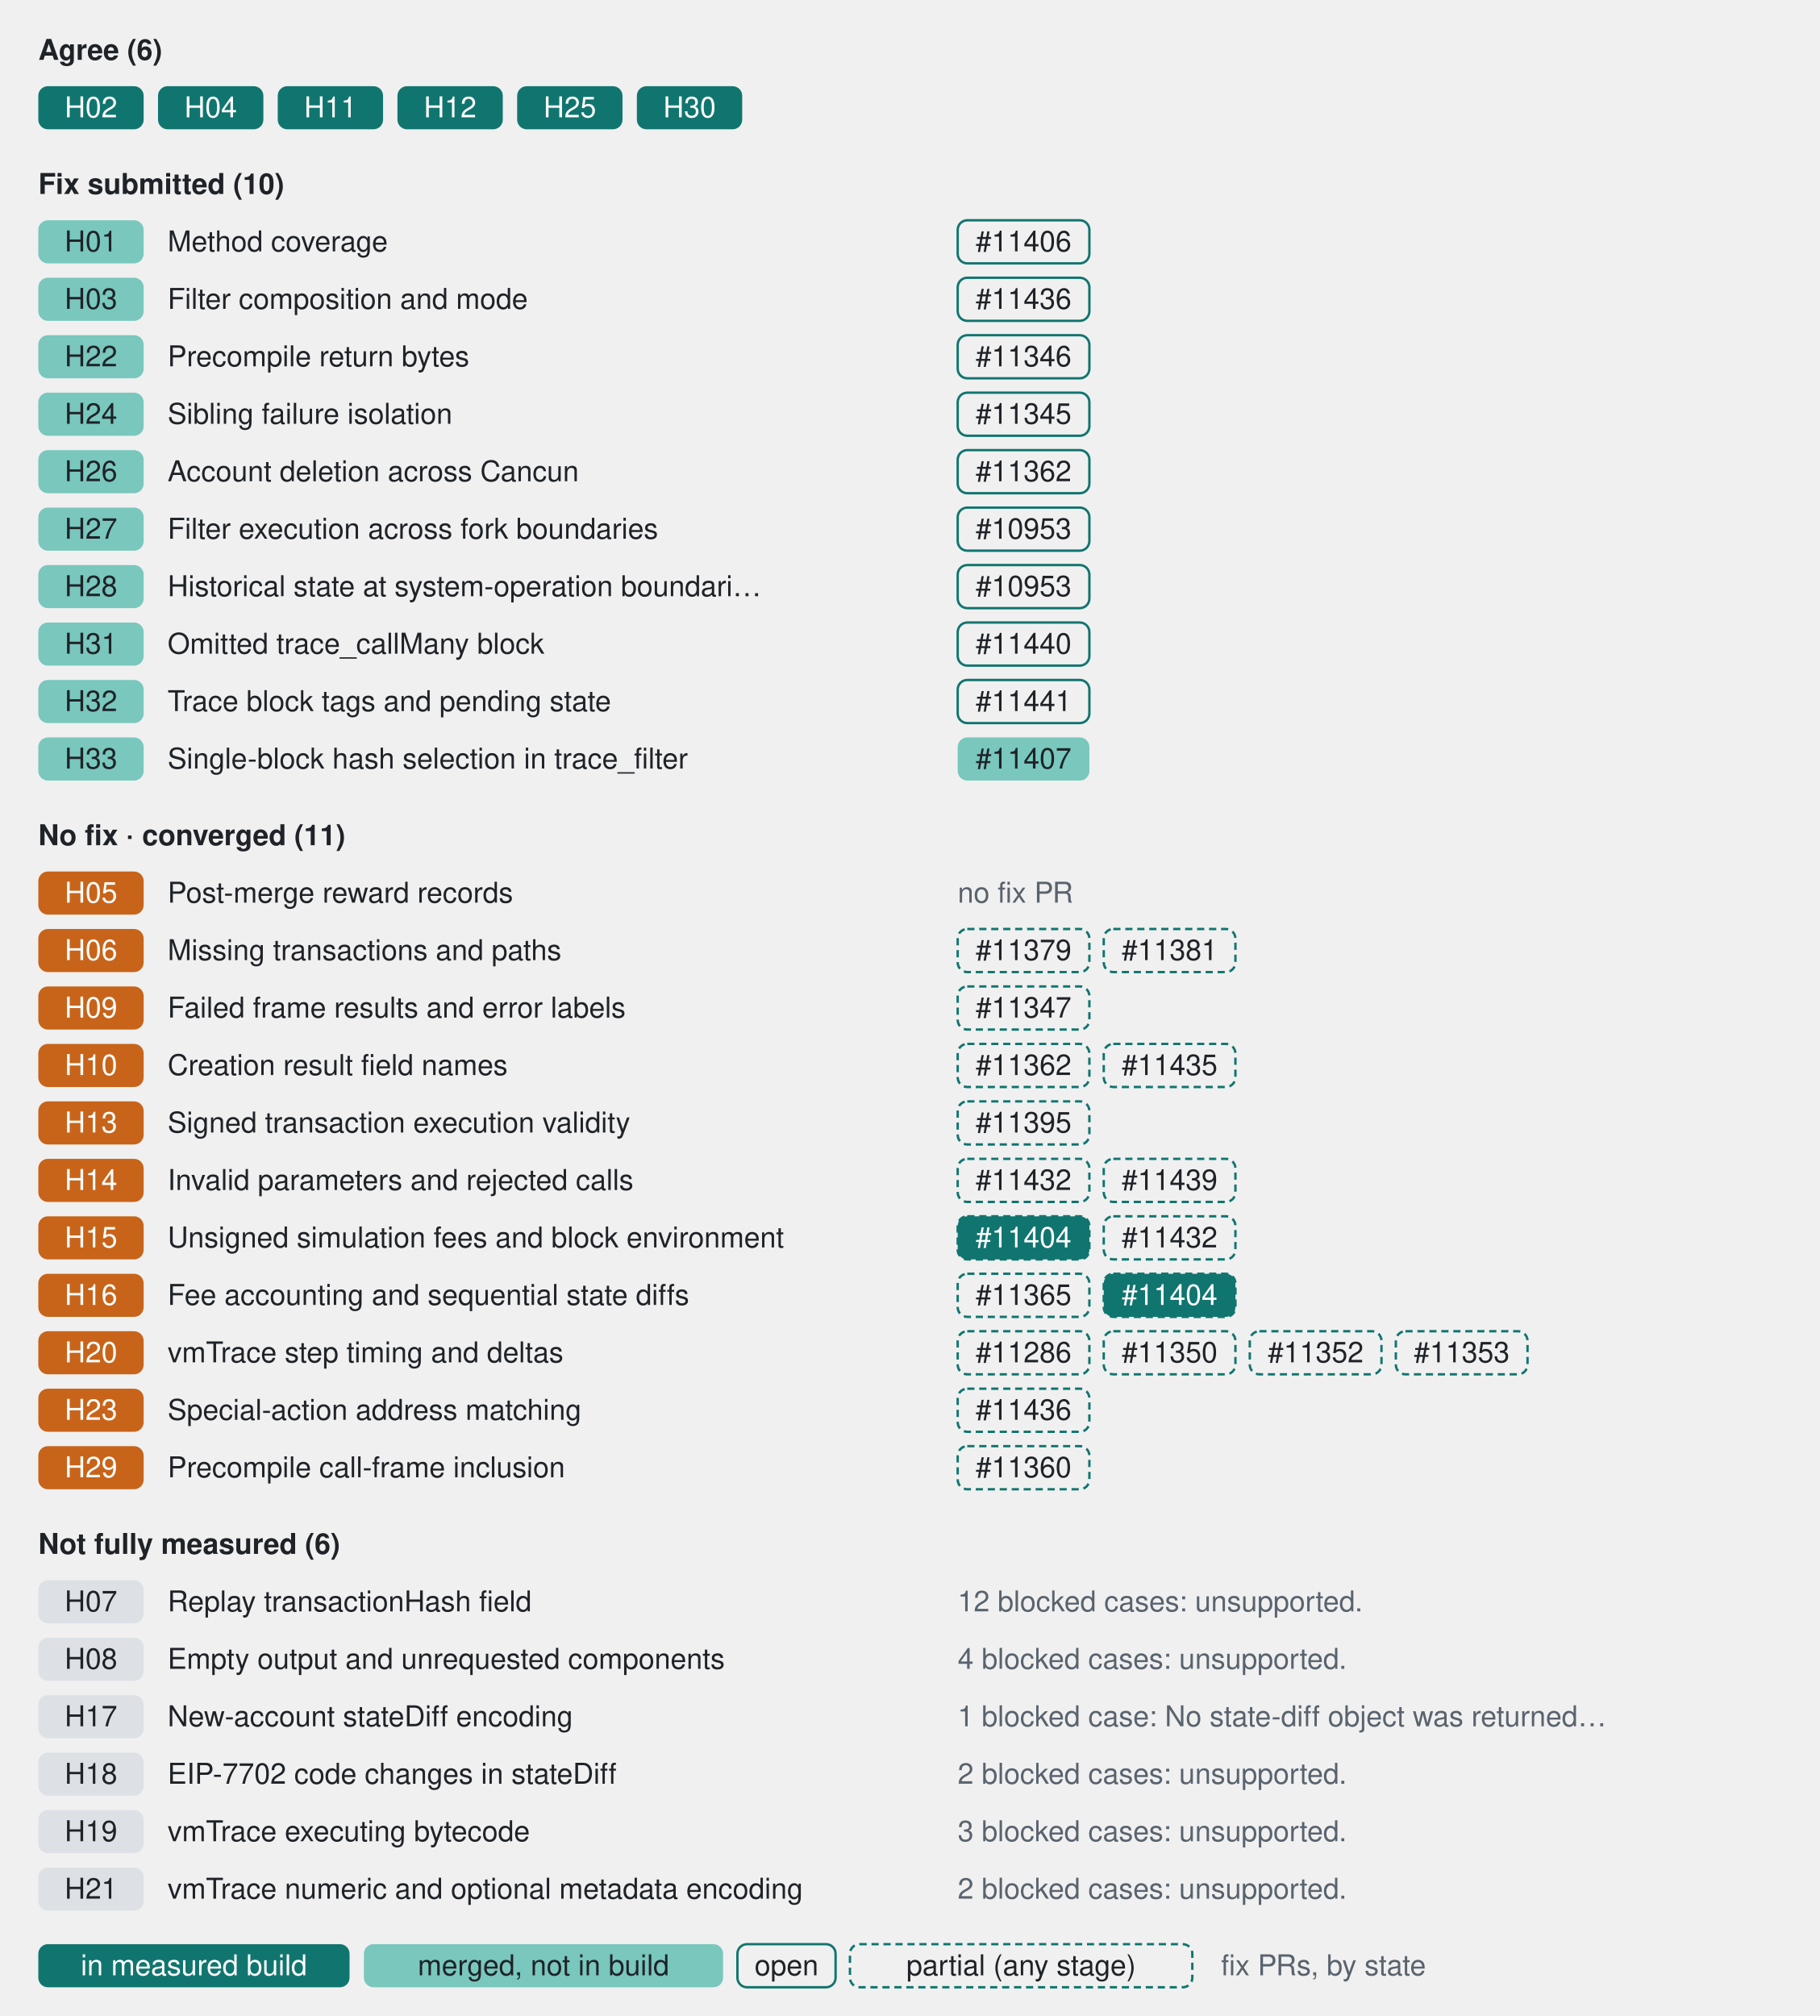
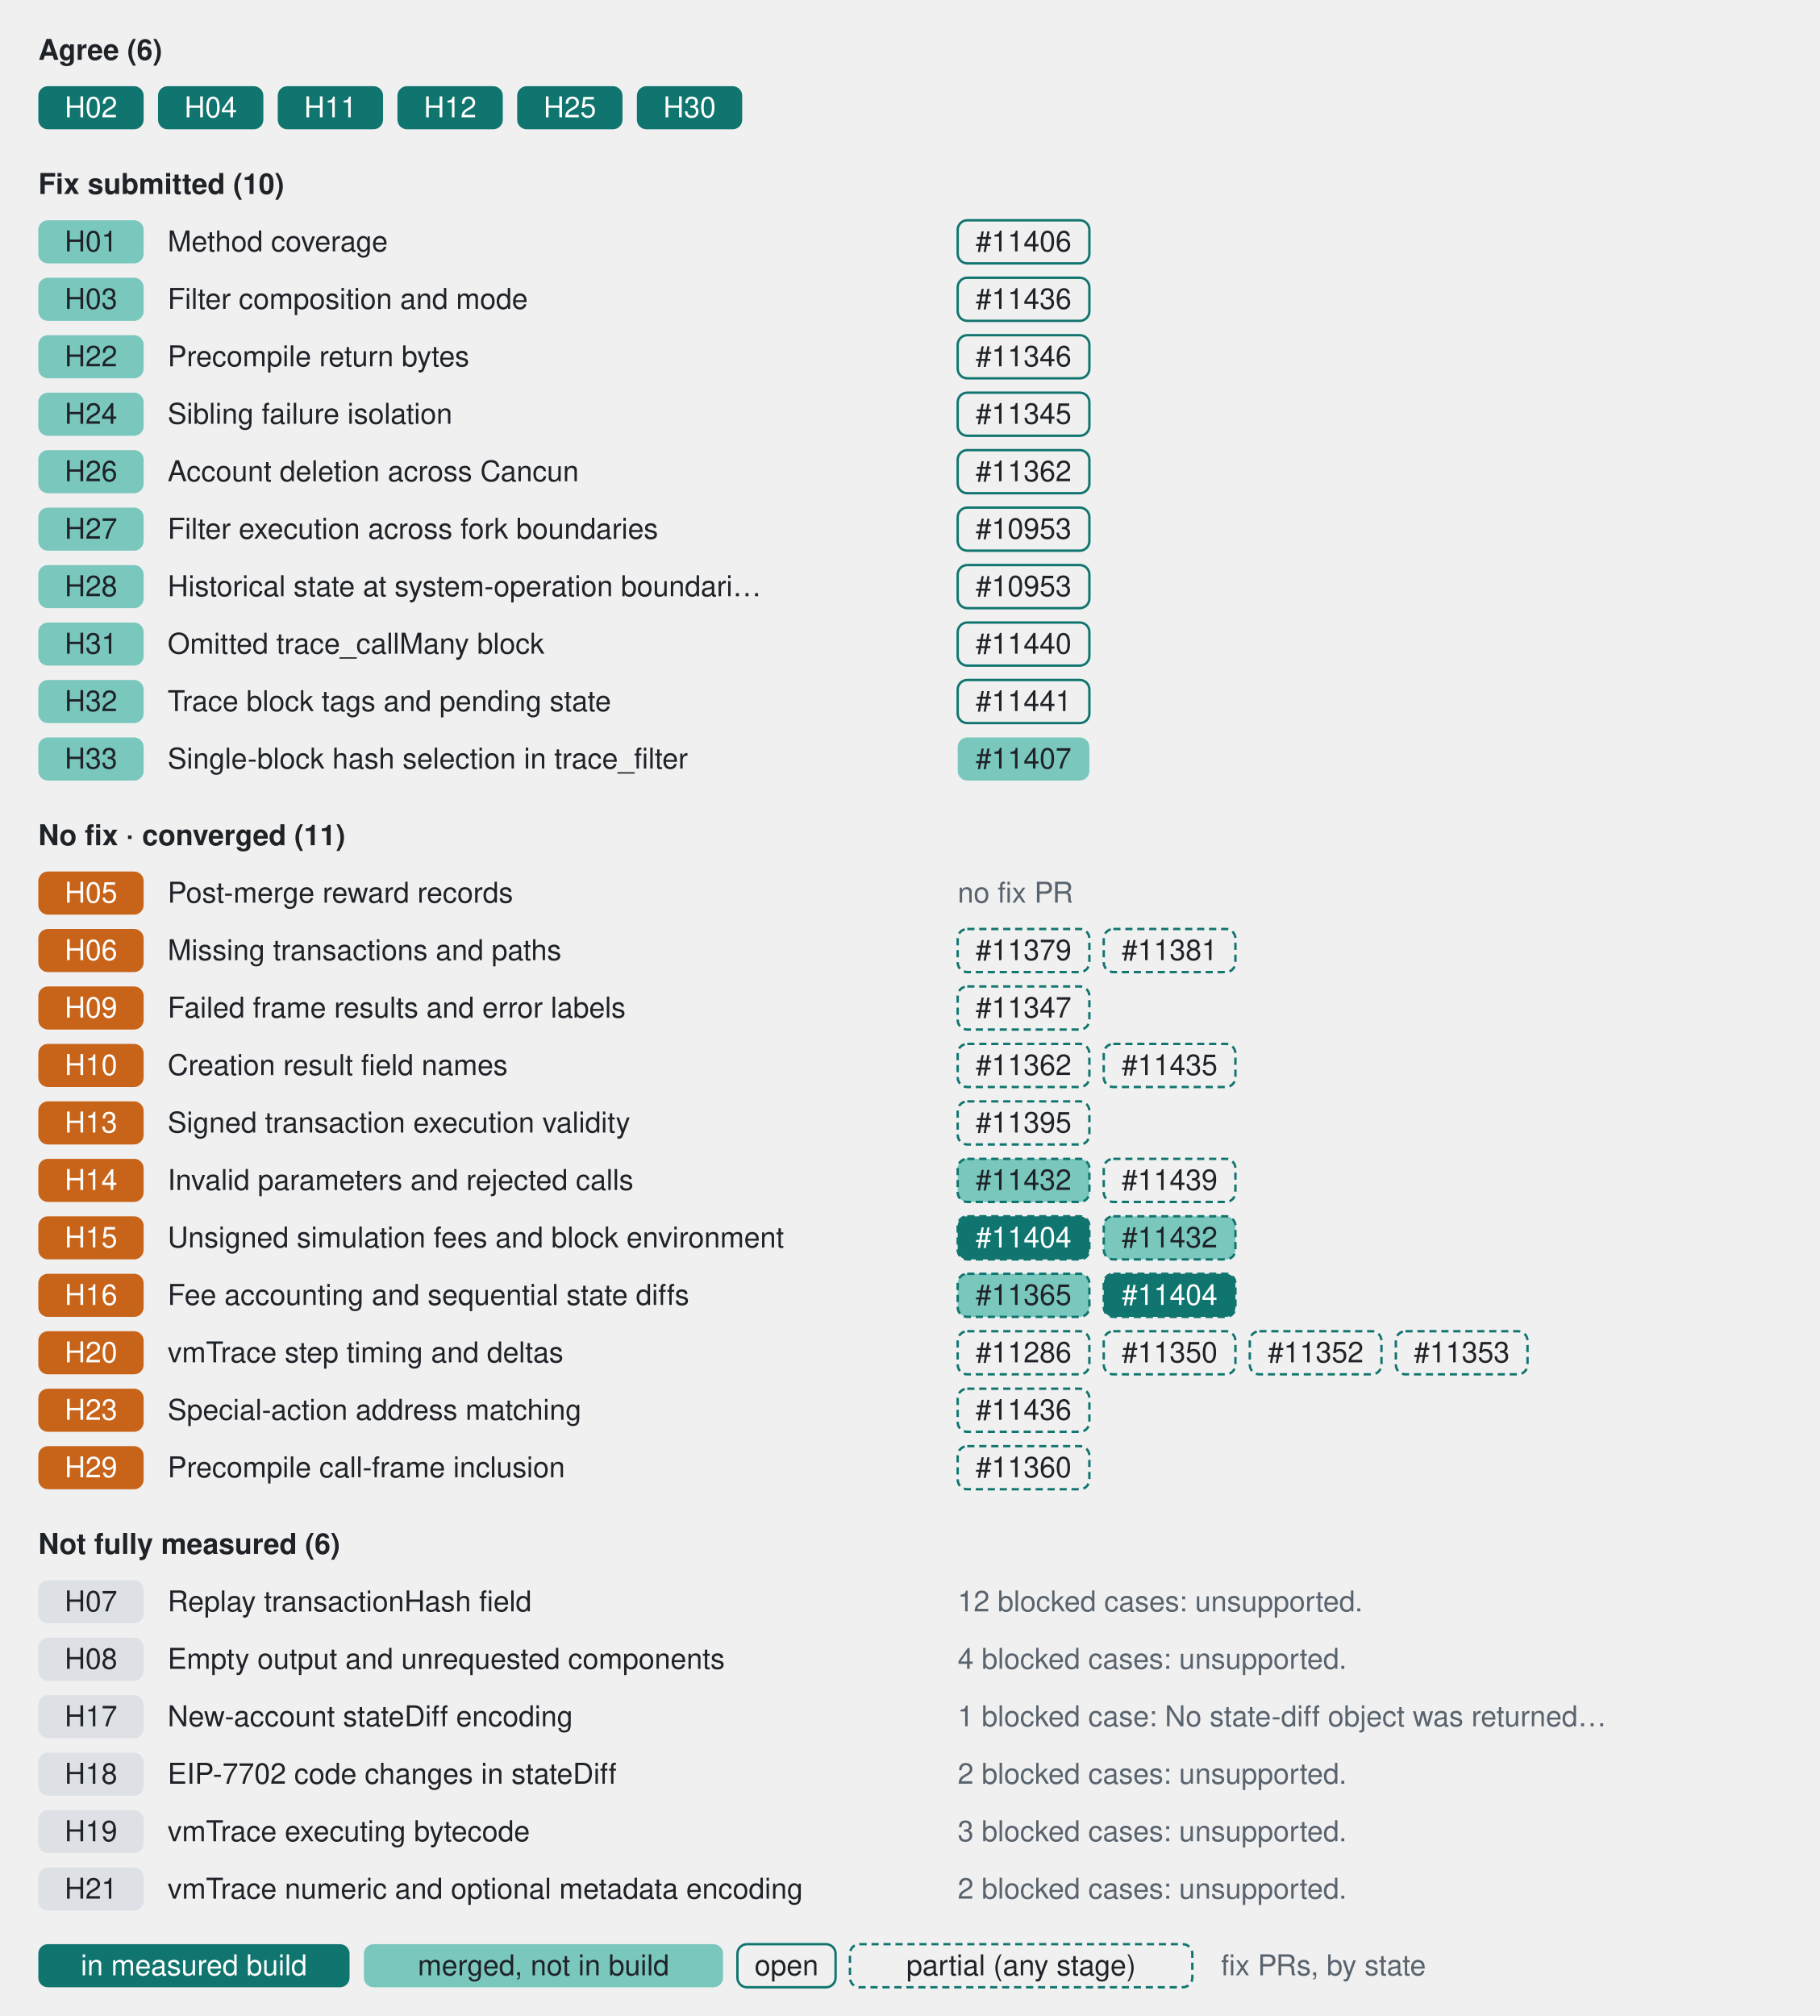
<svg xmlns="http://www.w3.org/2000/svg" width="760" height="842" viewBox="0 0 760 842" role="img" aria-labelledby="title">
  <style>text{font-family:-apple-system,BlinkMacSystemFont,"Segoe UI",Helvetica,Arial,sans-serif;font-size:12px}.head{font-weight:600}.partial{stroke-dasharray:3 2}.label{fill:#1f2328}.muted{fill:#59636e}.pr{fill:none;stroke:#11756f}.edge{stroke:#11756f}.b-agree{fill:#11756f}.n-agree{fill:#ffffff}.b-fix{fill:#79c7bd}.n-fix{fill:#1f2328}.b-converged{fill:#c8641a}.n-converged{fill:#ffffff}.b-review{fill:#f2b36b}.n-review{fill:#1f2328}.b-policy{fill:#8172c4}.n-policy{fill:#ffffff}.b-unmeasured{fill:#dde1e6}.n-unmeasured{fill:#1f2328}@media (prefers-color-scheme:dark){.label{fill:#e6edf3}.muted{fill:#9198a1}.pr{fill:none;stroke:#3aa59a}.edge{stroke:#3aa59a}.b-agree{fill:#3aa59a}.n-agree{fill:#0d1117}.b-fix{fill:#1a6b62}.n-fix{fill:#ffffff}.b-converged{fill:#e5843a}.n-converged{fill:#0d1117}.b-review{fill:#8f5420}.n-review{fill:#ffffff}.b-policy{fill:#9b8fe0}.n-policy{fill:#0d1117}.b-unmeasured{fill:#2d333b}.n-unmeasured{fill:#e6edf3}}</style>
  <text class="label head" x="16" y="25">Agree (6)</text>
  <rect class="b-agree" x="16" y="36" width="44" height="18" rx="4" />
  <text class="n-agree" x="38" y="49" text-anchor="middle">H02</text>
  <rect class="b-agree" x="66" y="36" width="44" height="18" rx="4" />
  <text class="n-agree" x="88" y="49" text-anchor="middle">H04</text>
  <rect class="b-agree" x="116" y="36" width="44" height="18" rx="4" />
  <text class="n-agree" x="138" y="49" text-anchor="middle">H11</text>
  <rect class="b-agree" x="166" y="36" width="44" height="18" rx="4" />
  <text class="n-agree" x="188" y="49" text-anchor="middle">H12</text>
  <rect class="b-agree" x="216" y="36" width="44" height="18" rx="4" />
  <text class="n-agree" x="238" y="49" text-anchor="middle">H25</text>
  <rect class="b-agree" x="266" y="36" width="44" height="18" rx="4" />
  <text class="n-agree" x="288" y="49" text-anchor="middle">H30</text>
  <text class="label head" x="16" y="81">Fix submitted (10)</text>
  <rect class="b-fix" x="16" y="92" width="44" height="18" rx="4" />
  <text class="n-fix" x="38" y="105" text-anchor="middle">H01</text>
  <text class="label" x="70" y="105">Method coverage</text>
  <rect class="pr" x="400" y="92" width="55" height="18" rx="4" />
  <text class="label" x="427.5" y="105" text-anchor="middle">#11406</text>
  <rect class="b-fix" x="16" y="116" width="44" height="18" rx="4" />
  <text class="n-fix" x="38" y="129" text-anchor="middle">H03</text>
  <text class="label" x="70" y="129">Filter composition and mode</text>
  <rect class="pr" x="400" y="116" width="55" height="18" rx="4" />
  <text class="label" x="427.5" y="129" text-anchor="middle">#11436</text>
  <rect class="b-fix" x="16" y="140" width="44" height="18" rx="4" />
  <text class="n-fix" x="38" y="153" text-anchor="middle">H22</text>
  <text class="label" x="70" y="153">Precompile return bytes</text>
  <rect class="pr" x="400" y="140" width="55" height="18" rx="4" />
  <text class="label" x="427.5" y="153" text-anchor="middle">#11346</text>
  <rect class="b-fix" x="16" y="164" width="44" height="18" rx="4" />
  <text class="n-fix" x="38" y="177" text-anchor="middle">H24</text>
  <text class="label" x="70" y="177">Sibling failure isolation</text>
  <rect class="pr" x="400" y="164" width="55" height="18" rx="4" />
  <text class="label" x="427.5" y="177" text-anchor="middle">#11345</text>
  <rect class="b-fix" x="16" y="188" width="44" height="18" rx="4" />
  <text class="n-fix" x="38" y="201" text-anchor="middle">H26</text>
  <text class="label" x="70" y="201">Account deletion across Cancun</text>
  <rect class="pr" x="400" y="188" width="55" height="18" rx="4" />
  <text class="label" x="427.5" y="201" text-anchor="middle">#11362</text>
  <rect class="b-fix" x="16" y="212" width="44" height="18" rx="4" />
  <text class="n-fix" x="38" y="225" text-anchor="middle">H27</text>
  <text class="label" x="70" y="225">Filter execution across fork boundaries</text>
  <rect class="pr" x="400" y="212" width="55" height="18" rx="4" />
  <text class="label" x="427.5" y="225" text-anchor="middle">#10953</text>
  <rect class="b-fix" x="16" y="236" width="44" height="18" rx="4" />
  <text class="n-fix" x="38" y="249" text-anchor="middle">H28</text>
  <text class="label" x="70" y="249">Historical state at system-operation boundari…</text>
  <rect class="pr" x="400" y="236" width="55" height="18" rx="4" />
  <text class="label" x="427.5" y="249" text-anchor="middle">#10953</text>
  <rect class="b-fix" x="16" y="260" width="44" height="18" rx="4" />
  <text class="n-fix" x="38" y="273" text-anchor="middle">H31</text>
  <text class="label" x="70" y="273">Omitted trace_callMany block</text>
  <rect class="pr" x="400" y="260" width="55" height="18" rx="4" />
  <text class="label" x="427.5" y="273" text-anchor="middle">#11440</text>
  <rect class="b-fix" x="16" y="284" width="44" height="18" rx="4" />
  <text class="n-fix" x="38" y="297" text-anchor="middle">H32</text>
  <text class="label" x="70" y="297">Trace block tags and pending state</text>
  <rect class="pr" x="400" y="284" width="55" height="18" rx="4" />
  <text class="label" x="427.5" y="297" text-anchor="middle">#11441</text>
  <rect class="b-fix" x="16" y="308" width="44" height="18" rx="4" />
  <text class="n-fix" x="38" y="321" text-anchor="middle">H33</text>
  <text class="label" x="70" y="321">Single-block hash selection in trace_filter</text>
  <rect class="b-fix" x="400" y="308" width="55" height="18" rx="4" />
  <text class="n-fix" x="427.5" y="321" text-anchor="middle">#11407</text>
  <text class="label head" x="16" y="353">No fix · converged (11)</text>
  <rect class="b-converged" x="16" y="364" width="44" height="18" rx="4" />
  <text class="n-converged" x="38" y="377" text-anchor="middle">H05</text>
  <text class="label" x="70" y="377">Post-merge reward records</text>
  <text class="muted" x="400" y="377">no fix PR</text>
  <rect class="b-converged" x="16" y="388" width="44" height="18" rx="4" />
  <text class="n-converged" x="38" y="401" text-anchor="middle">H06</text>
  <text class="label" x="70" y="401">Missing transactions and paths</text>
  <rect class="pr edge partial" x="400" y="388" width="55" height="18" rx="4" />
  <text class="label" x="427.5" y="401" text-anchor="middle">#11379</text>
  <rect class="pr edge partial" x="461" y="388" width="55" height="18" rx="4" />
  <text class="label" x="488.5" y="401" text-anchor="middle">#11381</text>
  <rect class="b-converged" x="16" y="412" width="44" height="18" rx="4" />
  <text class="n-converged" x="38" y="425" text-anchor="middle">H09</text>
  <text class="label" x="70" y="425">Failed frame results and error labels</text>
  <rect class="pr edge partial" x="400" y="412" width="55" height="18" rx="4" />
  <text class="label" x="427.5" y="425" text-anchor="middle">#11347</text>
  <rect class="b-converged" x="16" y="436" width="44" height="18" rx="4" />
  <text class="n-converged" x="38" y="449" text-anchor="middle">H10</text>
  <text class="label" x="70" y="449">Creation result field names</text>
  <rect class="pr edge partial" x="400" y="436" width="55" height="18" rx="4" />
  <text class="label" x="427.5" y="449" text-anchor="middle">#11362</text>
  <rect class="pr edge partial" x="461" y="436" width="55" height="18" rx="4" />
  <text class="label" x="488.5" y="449" text-anchor="middle">#11435</text>
  <rect class="b-converged" x="16" y="460" width="44" height="18" rx="4" />
  <text class="n-converged" x="38" y="473" text-anchor="middle">H13</text>
  <text class="label" x="70" y="473">Signed transaction execution validity</text>
  <rect class="pr edge partial" x="400" y="460" width="55" height="18" rx="4" />
  <text class="label" x="427.5" y="473" text-anchor="middle">#11395</text>
  <rect class="b-converged" x="16" y="484" width="44" height="18" rx="4" />
  <text class="n-converged" x="38" y="497" text-anchor="middle">H14</text>
  <text class="label" x="70" y="497">Invalid parameters and rejected calls</text>
-   <rect class="pr edge partial" x="400" y="484" width="55" height="18" rx="4" />
-   <text class="label" x="427.5" y="497" text-anchor="middle">#11432</text>
+   <rect class="b-fix edge partial" x="400" y="484" width="55" height="18" rx="4" />
+   <text class="n-fix" x="427.5" y="497" text-anchor="middle">#11432</text>
  <rect class="pr edge partial" x="461" y="484" width="55" height="18" rx="4" />
  <text class="label" x="488.5" y="497" text-anchor="middle">#11439</text>
  <rect class="b-converged" x="16" y="508" width="44" height="18" rx="4" />
  <text class="n-converged" x="38" y="521" text-anchor="middle">H15</text>
  <text class="label" x="70" y="521">Unsigned simulation fees and block environment</text>
  <rect class="b-agree edge partial" x="400" y="508" width="55" height="18" rx="4" />
  <text class="n-agree" x="427.5" y="521" text-anchor="middle">#11404</text>
-   <rect class="pr edge partial" x="461" y="508" width="55" height="18" rx="4" />
-   <text class="label" x="488.5" y="521" text-anchor="middle">#11432</text>
+   <rect class="b-fix edge partial" x="461" y="508" width="55" height="18" rx="4" />
+   <text class="n-fix" x="488.5" y="521" text-anchor="middle">#11432</text>
  <rect class="b-converged" x="16" y="532" width="44" height="18" rx="4" />
  <text class="n-converged" x="38" y="545" text-anchor="middle">H16</text>
  <text class="label" x="70" y="545">Fee accounting and sequential state diffs</text>
-   <rect class="pr edge partial" x="400" y="532" width="55" height="18" rx="4" />
-   <text class="label" x="427.5" y="545" text-anchor="middle">#11365</text>
+   <rect class="b-fix edge partial" x="400" y="532" width="55" height="18" rx="4" />
+   <text class="n-fix" x="427.5" y="545" text-anchor="middle">#11365</text>
  <rect class="b-agree edge partial" x="461" y="532" width="55" height="18" rx="4" />
  <text class="n-agree" x="488.5" y="545" text-anchor="middle">#11404</text>
  <rect class="b-converged" x="16" y="556" width="44" height="18" rx="4" />
  <text class="n-converged" x="38" y="569" text-anchor="middle">H20</text>
  <text class="label" x="70" y="569">vmTrace step timing and deltas</text>
  <rect class="pr edge partial" x="400" y="556" width="55" height="18" rx="4" />
  <text class="label" x="427.5" y="569" text-anchor="middle">#11286</text>
  <rect class="pr edge partial" x="461" y="556" width="55" height="18" rx="4" />
  <text class="label" x="488.5" y="569" text-anchor="middle">#11350</text>
  <rect class="pr edge partial" x="522" y="556" width="55" height="18" rx="4" />
  <text class="label" x="549.5" y="569" text-anchor="middle">#11352</text>
  <rect class="pr edge partial" x="583" y="556" width="55" height="18" rx="4" />
  <text class="label" x="610.5" y="569" text-anchor="middle">#11353</text>
  <rect class="b-converged" x="16" y="580" width="44" height="18" rx="4" />
  <text class="n-converged" x="38" y="593" text-anchor="middle">H23</text>
  <text class="label" x="70" y="593">Special-action address matching</text>
  <rect class="pr edge partial" x="400" y="580" width="55" height="18" rx="4" />
  <text class="label" x="427.5" y="593" text-anchor="middle">#11436</text>
  <rect class="b-converged" x="16" y="604" width="44" height="18" rx="4" />
  <text class="n-converged" x="38" y="617" text-anchor="middle">H29</text>
  <text class="label" x="70" y="617">Precompile call-frame inclusion</text>
  <rect class="pr edge partial" x="400" y="604" width="55" height="18" rx="4" />
  <text class="label" x="427.5" y="617" text-anchor="middle">#11360</text>
  <text class="label head" x="16" y="649">Not fully measured (6)</text>
  <rect class="b-unmeasured" x="16" y="660" width="44" height="18" rx="4" />
  <text class="n-unmeasured" x="38" y="673" text-anchor="middle">H07</text>
  <text class="label" x="70" y="673">Replay transactionHash field</text>
  <text class="muted" x="400" y="673">12 blocked cases: unsupported.</text>
  <rect class="b-unmeasured" x="16" y="684" width="44" height="18" rx="4" />
  <text class="n-unmeasured" x="38" y="697" text-anchor="middle">H08</text>
  <text class="label" x="70" y="697">Empty output and unrequested components</text>
  <text class="muted" x="400" y="697">4 blocked cases: unsupported.</text>
  <rect class="b-unmeasured" x="16" y="708" width="44" height="18" rx="4" />
  <text class="n-unmeasured" x="38" y="721" text-anchor="middle">H17</text>
  <text class="label" x="70" y="721">New-account stateDiff encoding</text>
  <text class="muted" x="400" y="721">1 blocked case: No state-diff object was returned…</text>
  <rect class="b-unmeasured" x="16" y="732" width="44" height="18" rx="4" />
  <text class="n-unmeasured" x="38" y="745" text-anchor="middle">H18</text>
  <text class="label" x="70" y="745">EIP-7702 code changes in stateDiff</text>
  <text class="muted" x="400" y="745">2 blocked cases: unsupported.</text>
  <rect class="b-unmeasured" x="16" y="756" width="44" height="18" rx="4" />
  <text class="n-unmeasured" x="38" y="769" text-anchor="middle">H19</text>
  <text class="label" x="70" y="769">vmTrace executing bytecode</text>
  <text class="muted" x="400" y="769">3 blocked cases: unsupported.</text>
  <rect class="b-unmeasured" x="16" y="780" width="44" height="18" rx="4" />
  <text class="n-unmeasured" x="38" y="793" text-anchor="middle">H21</text>
  <text class="label" x="70" y="793">vmTrace numeric and optional metadata encoding</text>
  <text class="muted" x="400" y="793">2 blocked cases: unsupported.</text>
  <rect class="b-agree" x="16" y="812" width="130" height="18" rx="4" />
  <text class="n-agree" x="81" y="825" text-anchor="middle">in measured build</text>
  <rect class="b-fix" x="152" y="812" width="150" height="18" rx="4" />
  <text class="n-fix" x="227" y="825" text-anchor="middle">merged, not in build</text>
  <rect class="pr" x="308" y="812" width="41" height="18" rx="4" />
  <text class="label" x="328.5" y="825" text-anchor="middle">open</text>
  <rect class="pr partial" x="355" y="812" width="143" height="18" rx="4" />
  <text class="label" x="426.5" y="825" text-anchor="middle">partial (any stage)</text>
  <text class="muted" x="510" y="825">fix PRs, by state</text>
</svg>
